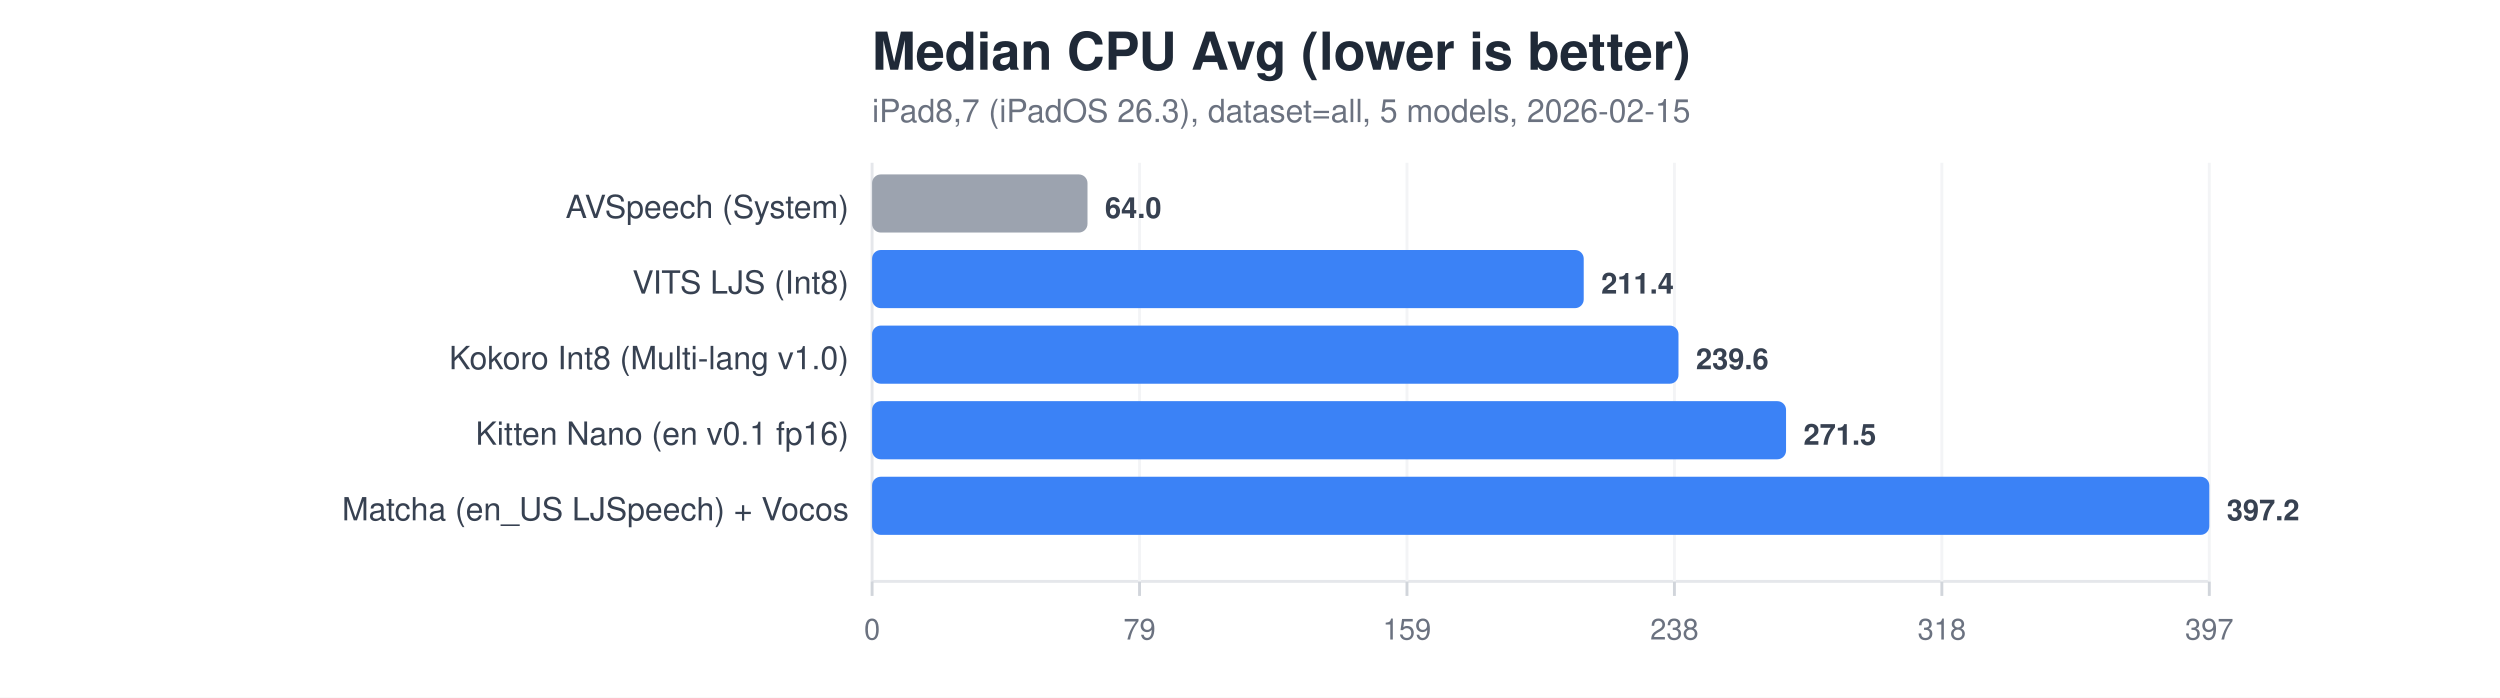
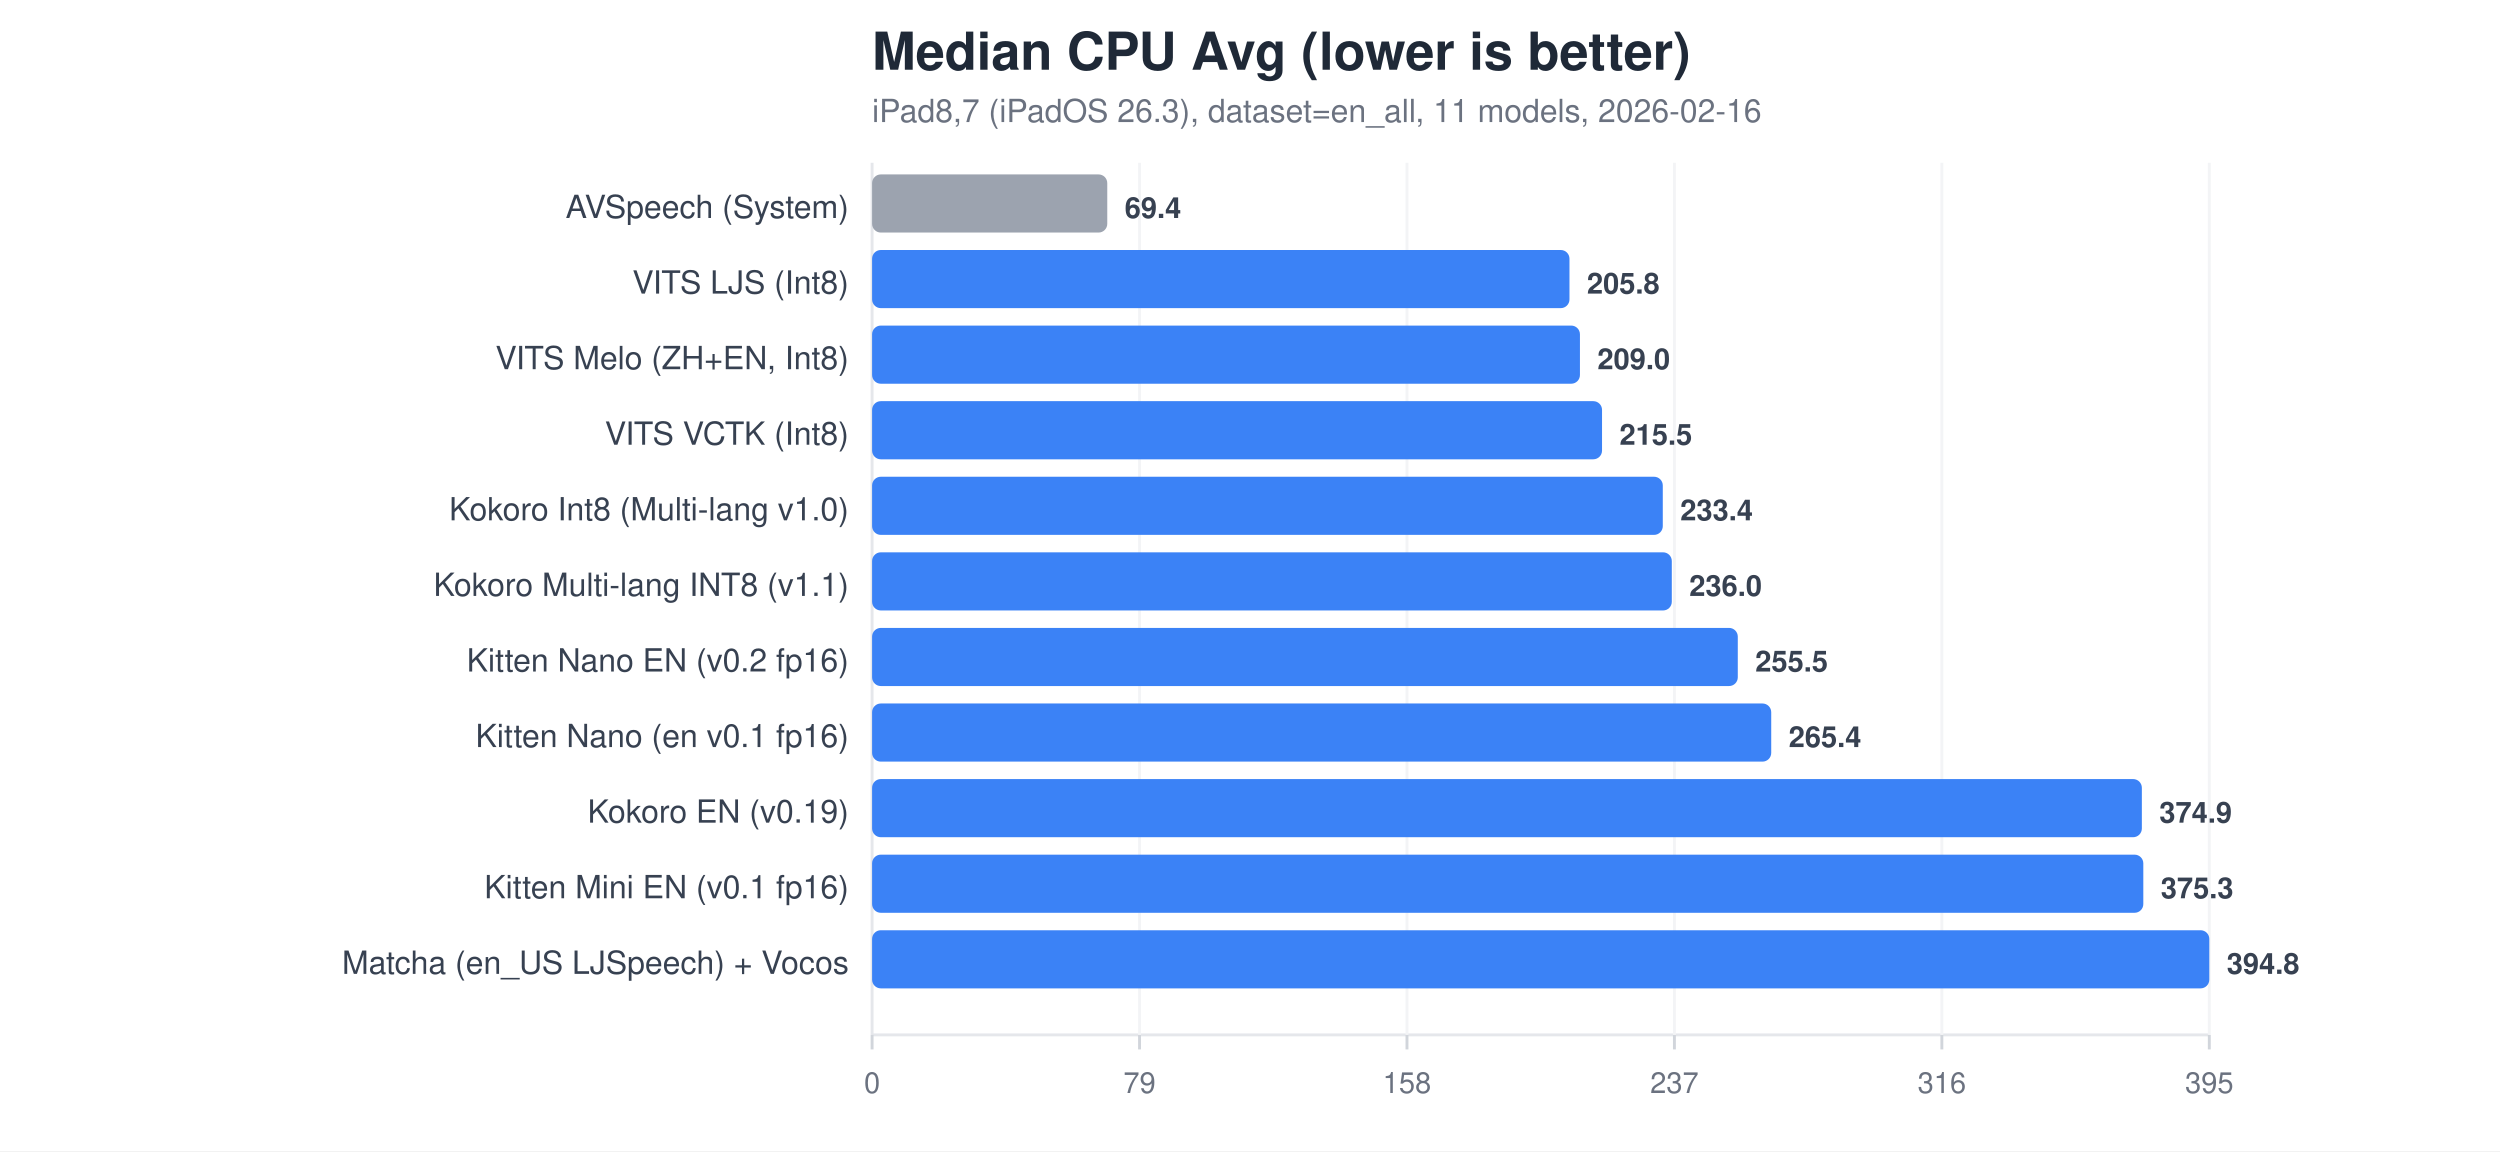
- <svg xmlns="http://www.w3.org/2000/svg" width="860" height="240" viewBox="0 0 860 240">
+ <svg xmlns="http://www.w3.org/2000/svg" width="860" height="396" viewBox="0 0 860 396">
  <style>
text { font-family: -apple-system, BlinkMacSystemFont, 'Segoe UI', Helvetica, Arial, sans-serif; }
.title { font-size: 18px; font-weight: 700; fill: #1f2937; }
.subtitle { font-size: 11px; fill: #6b7280; }
.axis { font-size: 10px; fill: #6b7280; }
.label { font-size: 11px; fill: #374151; }
.value { font-size: 10px; fill: #374151; font-weight: 600; }
</style>
  <rect width="100%" height="100%" fill="#ffffff" />
  <text x="300" y="24" class="title">Median CPU Avg (lower is better)</text>
-   <text x="300" y="42" class="subtitle">iPad8,7 (iPadOS 26.3), dataset=all, 5 models, 2026-02-15</text>
-   <line x1="300" y1="56" x2="300" y2="200" stroke="#e5e7eb" />
-   <line x1="300" y1="200" x2="760" y2="200" stroke="#e5e7eb" />
-   <line x1="300.0" y1="200" x2="300.0" y2="205" stroke="#d1d5db" />
-   <text x="300.0" y="220" text-anchor="middle" class="axis">0</text>
-   <line x1="392.0" y1="200" x2="392.0" y2="205" stroke="#d1d5db" />
-   <text x="392.0" y="220" text-anchor="middle" class="axis">79</text>
-   <line x1="392.0" y1="56" x2="392.0" y2="200" stroke="#f3f4f6" />
-   <line x1="484.0" y1="200" x2="484.0" y2="205" stroke="#d1d5db" />
-   <text x="484.0" y="220" text-anchor="middle" class="axis">159</text>
-   <line x1="484.0" y1="56" x2="484.0" y2="200" stroke="#f3f4f6" />
-   <line x1="576.0" y1="200" x2="576.0" y2="205" stroke="#d1d5db" />
-   <text x="576.0" y="220" text-anchor="middle" class="axis">238</text>
-   <line x1="576.0" y1="56" x2="576.0" y2="200" stroke="#f3f4f6" />
-   <line x1="668.0" y1="200" x2="668.0" y2="205" stroke="#d1d5db" />
-   <text x="668.0" y="220" text-anchor="middle" class="axis">318</text>
-   <line x1="668.0" y1="56" x2="668.0" y2="200" stroke="#f3f4f6" />
-   <line x1="760.0" y1="200" x2="760.0" y2="205" stroke="#d1d5db" />
-   <text x="760.0" y="220" text-anchor="middle" class="axis">397</text>
-   <line x1="760.0" y1="56" x2="760.0" y2="200" stroke="#f3f4f6" />
+   <text x="300" y="42" class="subtitle">iPad8,7 (iPadOS 26.3), dataset=en_all, 11 models, 2026-02-16</text>
+   <line x1="300" y1="56" x2="300" y2="356" stroke="#e5e7eb" />
+   <line x1="300" y1="356" x2="760" y2="356" stroke="#e5e7eb" />
+   <line x1="300.0" y1="356" x2="300.0" y2="361" stroke="#d1d5db" />
+   <text x="300.0" y="376" text-anchor="middle" class="axis">0</text>
+   <line x1="392.0" y1="356" x2="392.0" y2="361" stroke="#d1d5db" />
+   <text x="392.0" y="376" text-anchor="middle" class="axis">79</text>
+   <line x1="392.0" y1="56" x2="392.0" y2="356" stroke="#f3f4f6" />
+   <line x1="484.0" y1="356" x2="484.0" y2="361" stroke="#d1d5db" />
+   <text x="484.0" y="376" text-anchor="middle" class="axis">158</text>
+   <line x1="484.0" y1="56" x2="484.0" y2="356" stroke="#f3f4f6" />
+   <line x1="576.0" y1="356" x2="576.0" y2="361" stroke="#d1d5db" />
+   <text x="576.0" y="376" text-anchor="middle" class="axis">237</text>
+   <line x1="576.0" y1="56" x2="576.0" y2="356" stroke="#f3f4f6" />
+   <line x1="668.0" y1="356" x2="668.0" y2="361" stroke="#d1d5db" />
+   <text x="668.0" y="376" text-anchor="middle" class="axis">316</text>
+   <line x1="668.0" y1="56" x2="668.0" y2="356" stroke="#f3f4f6" />
+   <line x1="760.0" y1="356" x2="760.0" y2="361" stroke="#d1d5db" />
+   <text x="760.0" y="376" text-anchor="middle" class="axis">395</text>
+   <line x1="760.0" y1="56" x2="760.0" y2="356" stroke="#f3f4f6" />
  <text x="292" y="75" text-anchor="end" class="label">AVSpeech (System)</text>
-   <rect x="300" y="60" width="74.1" height="20" rx="3" fill="#9ca3af" />
-   <text x="380.1" y="75" class="value">64.0</text>
+   <rect x="300" y="60" width="80.9" height="20" rx="3" fill="#9ca3af" />
+   <text x="386.9" y="75" class="value">69.4</text>
  <text x="292" y="101" text-anchor="end" class="label">VITS LJS (Int8)</text>
-   <rect x="300" y="86" width="244.8" height="20" rx="3" fill="#3b82f6" />
-   <text x="550.8" y="101" class="value">211.4</text>
-   <text x="292" y="127" text-anchor="end" class="label">Kokoro Int8 (Multi-lang v1.0)</text>
-   <rect x="300" y="112" width="277.4" height="20" rx="3" fill="#3b82f6" />
-   <text x="583.4" y="127" class="value">239.6</text>
-   <text x="292" y="153" text-anchor="end" class="label">Kitten Nano (en v0.1 fp16)</text>
-   <rect x="300" y="138" width="314.4" height="20" rx="3" fill="#3b82f6" />
-   <text x="620.4" y="153" class="value">271.5</text>
-   <text x="292" y="179" text-anchor="end" class="label">Matcha (en_US LJSpeech) + Vocos</text>
-   <rect x="300" y="164" width="460.0" height="20" rx="3" fill="#3b82f6" />
-   <text x="766.0" y="179" class="value">397.2</text>
+   <rect x="300" y="86" width="239.9" height="20" rx="3" fill="#3b82f6" />
+   <text x="545.9" y="101" class="value">205.8</text>
+   <text x="292" y="127" text-anchor="end" class="label">VITS Melo (ZH+EN, Int8)</text>
+   <rect x="300" y="112" width="243.5" height="20" rx="3" fill="#3b82f6" />
+   <text x="549.5" y="127" class="value">209.0</text>
+   <text x="292" y="153" text-anchor="end" class="label">VITS VCTK (Int8)</text>
+   <rect x="300" y="138" width="251.1" height="20" rx="3" fill="#3b82f6" />
+   <text x="557.1" y="153" class="value">215.5</text>
+   <text x="292" y="179" text-anchor="end" class="label">Kokoro Int8 (Multi-lang v1.0)</text>
+   <rect x="300" y="164" width="272.0" height="20" rx="3" fill="#3b82f6" />
+   <text x="578.0" y="179" class="value">233.4</text>
+   <text x="292" y="205" text-anchor="end" class="label">Kokoro Multi-lang INT8 (v1.1)</text>
+   <rect x="300" y="190" width="275.1" height="20" rx="3" fill="#3b82f6" />
+   <text x="581.1" y="205" class="value">236.0</text>
+   <text x="292" y="231" text-anchor="end" class="label">Kitten Nano EN (v0.2 fp16)</text>
+   <rect x="300" y="216" width="297.8" height="20" rx="3" fill="#3b82f6" />
+   <text x="603.8" y="231" class="value">255.5</text>
+   <text x="292" y="257" text-anchor="end" class="label">Kitten Nano (en v0.1 fp16)</text>
+   <rect x="300" y="242" width="309.3" height="20" rx="3" fill="#3b82f6" />
+   <text x="615.3" y="257" class="value">265.4</text>
+   <text x="292" y="283" text-anchor="end" class="label">Kokoro EN (v0.19)</text>
+   <rect x="300" y="268" width="436.8" height="20" rx="3" fill="#3b82f6" />
+   <text x="742.8" y="283" class="value">374.9</text>
+   <text x="292" y="309" text-anchor="end" class="label">Kitten Mini EN (v0.1 fp16)</text>
+   <rect x="300" y="294" width="437.3" height="20" rx="3" fill="#3b82f6" />
+   <text x="743.3" y="309" class="value">375.3</text>
+   <text x="292" y="335" text-anchor="end" class="label">Matcha (en_US LJSpeech) + Vocos</text>
+   <rect x="300" y="320" width="460.0" height="20" rx="3" fill="#3b82f6" />
+   <text x="766.0" y="335" class="value">394.8</text>
</svg>
